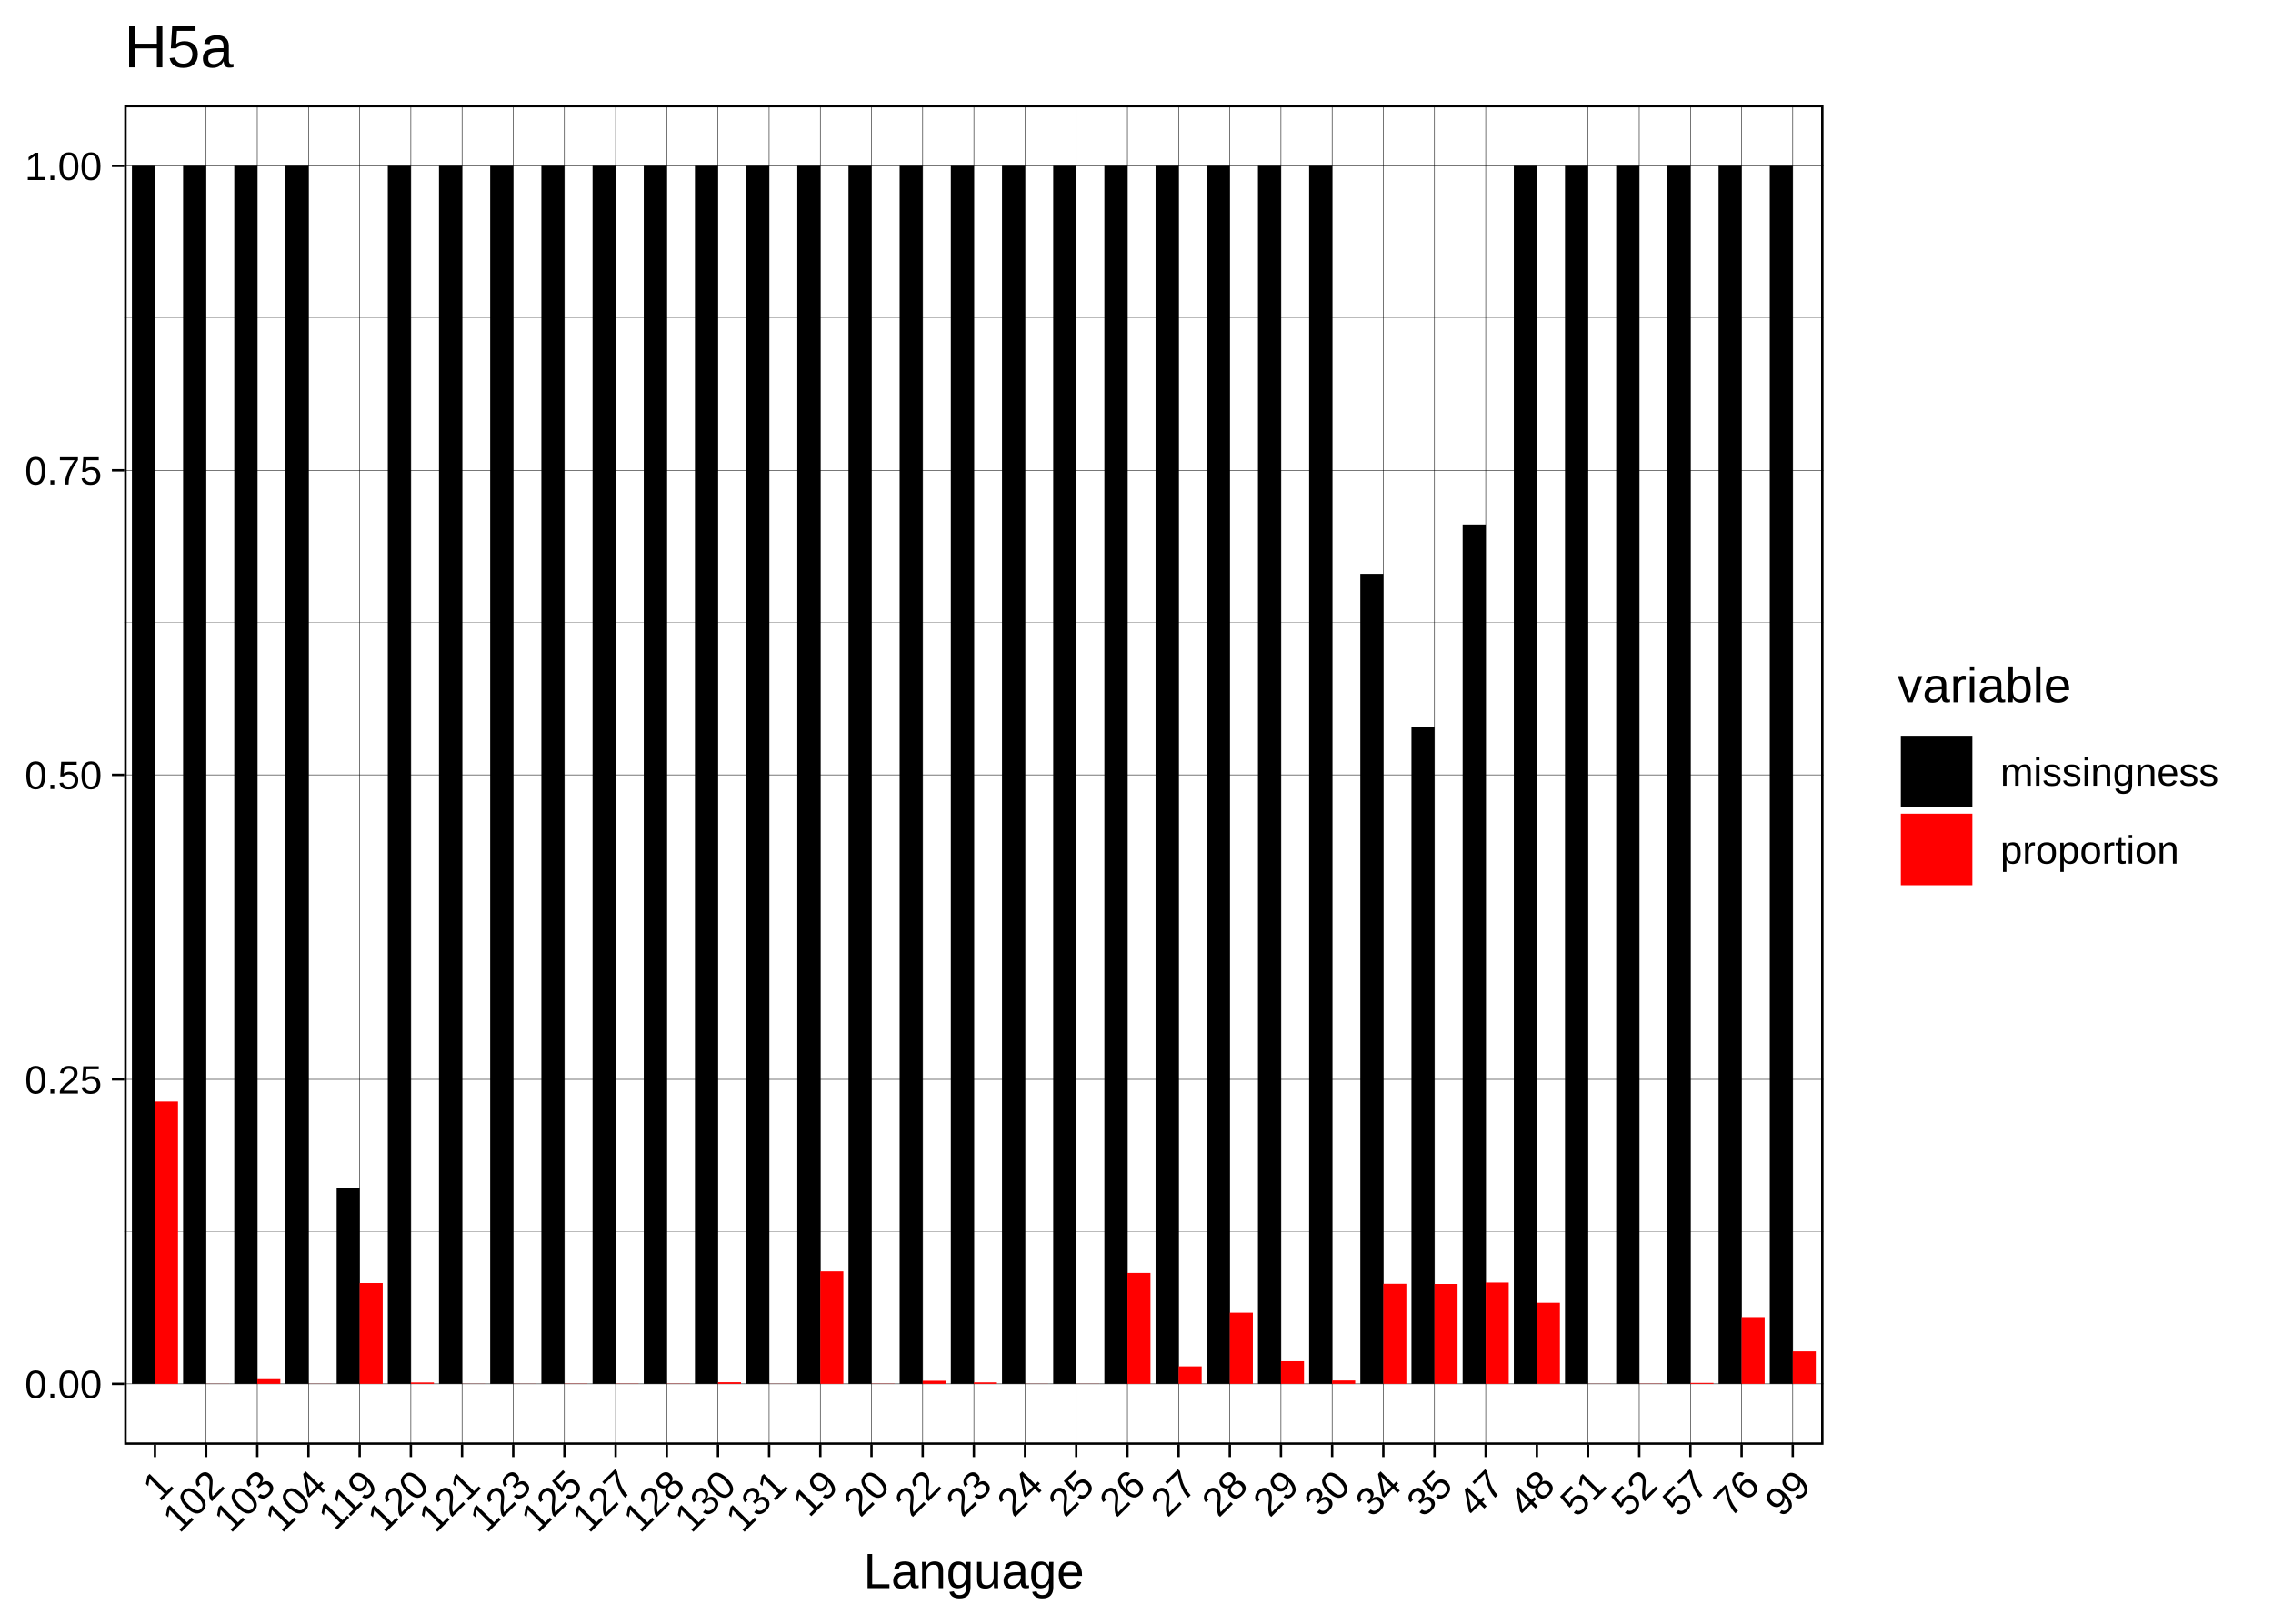
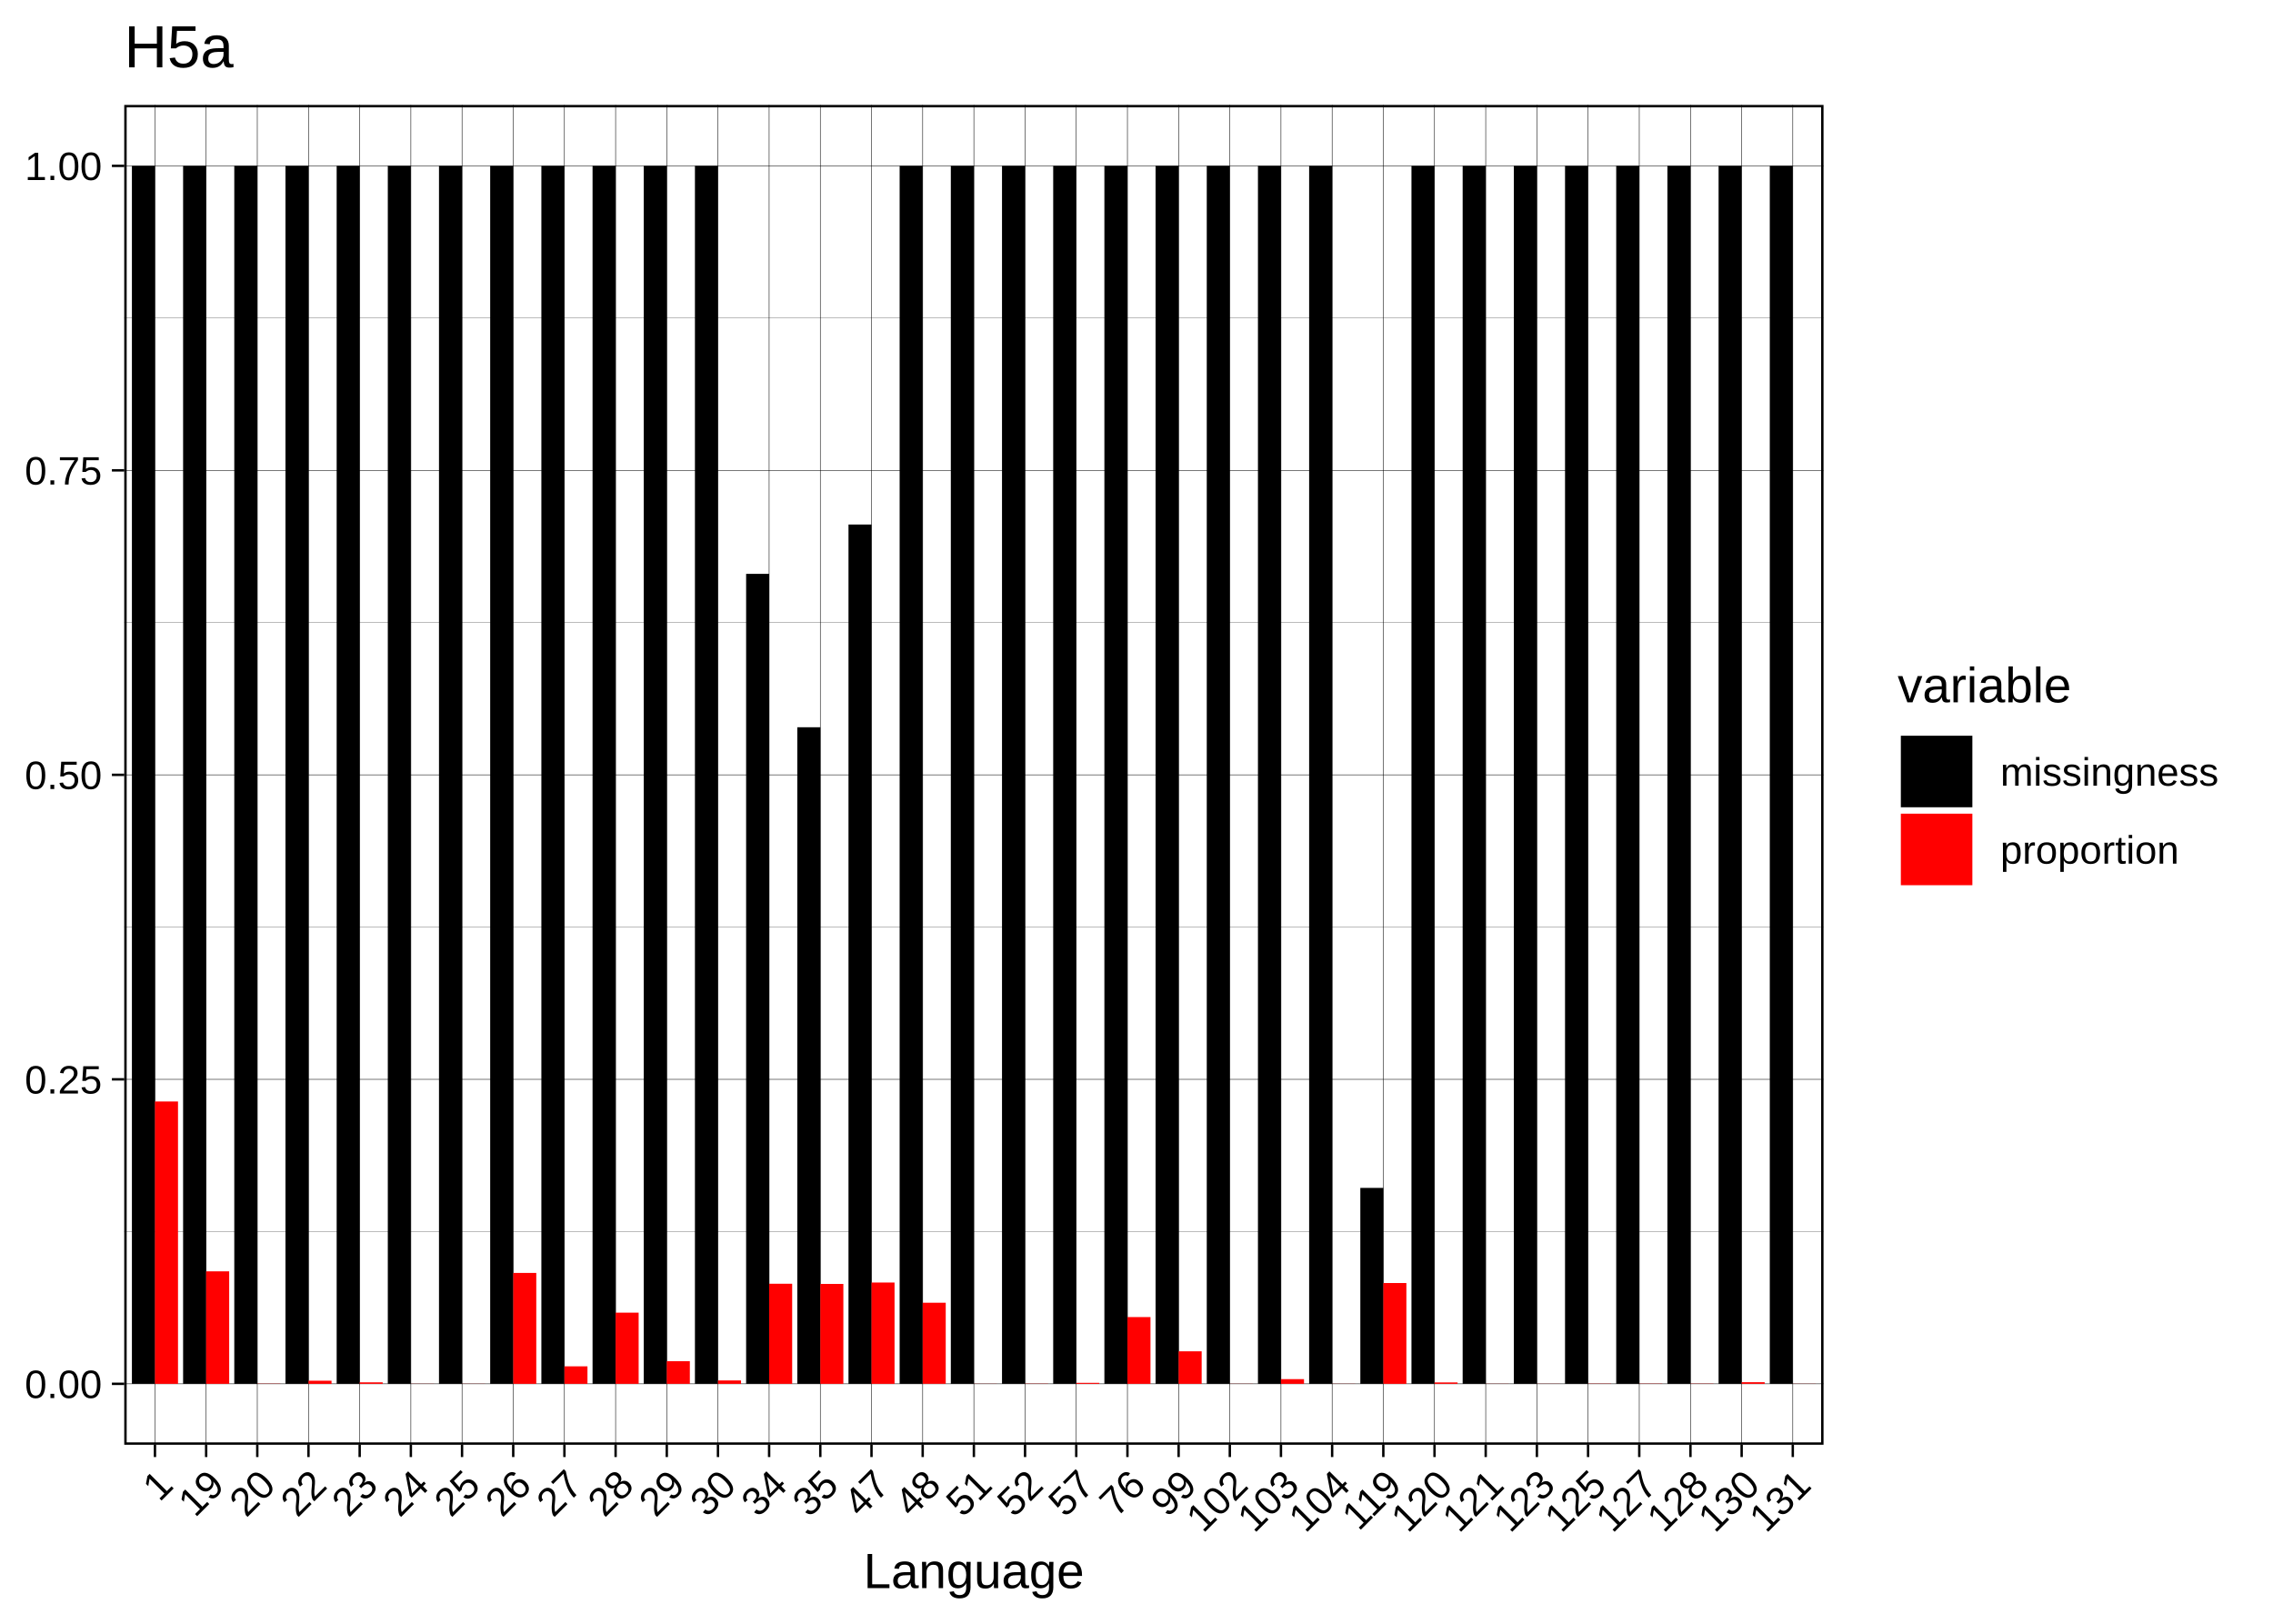
<svg xmlns="http://www.w3.org/2000/svg" class="svglite" width="504.00pt" height="360.00pt" viewBox="0 0 504.00 360.00">
  <defs>
    <style type="text/css">
    .svglite line, .svglite polyline, .svglite polygon, .svglite path, .svglite rect, .svglite circle {
      fill: none;
      stroke: #000000;
      stroke-linecap: round;
      stroke-linejoin: round;
      stroke-miterlimit: 10.00;
    }
    .svglite text {
      white-space: pre;
    }
  </style>
  </defs>
  <rect width="100%" height="100%" style="stroke: none; fill: #FFFFFF;" />
  <defs>
    <clipPath id="cpMC4wMHw1MDQuMDB8MC4wMHwzNjAuMDA=">
      <rect x="0.00" y="0.00" width="504.00" height="360.00" />
    </clipPath>
  </defs>
  <g clip-path="url(#cpMC4wMHw1MDQuMDB8MC4wMHwzNjAuMDA=)">
    <rect x="0" y="0.00" width="504.00" height="360.00" style="stroke-width: 1.07; stroke: #FFFFFF; fill: #FFFFFF;" />
  </g>
  <defs>
    <clipPath id="cpMjcuNTV8NDA0LjMzfDIzLjI3fDMyMC4zMQ==">
      <rect x="27.55" y="23.27" width="376.79" height="297.05" />
    </clipPath>
  </defs>
  <g clip-path="url(#cpMjcuNTV8NDA0LjMzfDIzLjI3fDMyMC4zMQ==)">
    <rect x="27.55" y="23.27" width="376.79" height="297.05" style="stroke-width: 1.07; stroke: none; fill: #FFFFFF;" />
    <polyline points="27.55,273.05 404.33,273.05 " style="stroke-width: 0.053; stroke-linecap: butt;" />
    <polyline points="27.55,205.54 404.33,205.54 " style="stroke-width: 0.053; stroke-linecap: butt;" />
    <polyline points="27.55,138.03 404.33,138.03 " style="stroke-width: 0.053; stroke-linecap: butt;" />
    <polyline points="27.55,70.52 404.33,70.52 " style="stroke-width: 0.053; stroke-linecap: butt;" />
    <polyline points="27.55,306.81 404.33,306.81 " style="stroke-width: 0.11; stroke-linecap: butt;" />
    <polyline points="27.55,239.30 404.33,239.30 " style="stroke-width: 0.11; stroke-linecap: butt;" />
    <polyline points="27.55,171.79 404.33,171.79 " style="stroke-width: 0.11; stroke-linecap: butt;" />
    <polyline points="27.55,104.28 404.33,104.28 " style="stroke-width: 0.11; stroke-linecap: butt;" />
    <polyline points="27.55,36.77 404.33,36.77 " style="stroke-width: 0.11; stroke-linecap: butt;" />
    <polyline points="34.36,320.31 34.36,23.27 " style="stroke-width: 0.11; stroke-linecap: butt;" />
    <polyline points="45.71,320.31 45.71,23.27 " style="stroke-width: 0.11; stroke-linecap: butt;" />
    <polyline points="57.05,320.31 57.05,23.27 " style="stroke-width: 0.11; stroke-linecap: butt;" />
    <polyline points="68.40,320.31 68.40,23.27 " style="stroke-width: 0.11; stroke-linecap: butt;" />
    <polyline points="79.75,320.31 79.75,23.27 " style="stroke-width: 0.11; stroke-linecap: butt;" />
    <polyline points="91.10,320.31 91.10,23.27 " style="stroke-width: 0.11; stroke-linecap: butt;" />
    <polyline points="102.45,320.31 102.45,23.27 " style="stroke-width: 0.11; stroke-linecap: butt;" />
    <polyline points="113.80,320.31 113.80,23.27 " style="stroke-width: 0.11; stroke-linecap: butt;" />
    <polyline points="125.15,320.31 125.15,23.27 " style="stroke-width: 0.11; stroke-linecap: butt;" />
    <polyline points="136.50,320.31 136.50,23.27 " style="stroke-width: 0.11; stroke-linecap: butt;" />
    <polyline points="147.85,320.31 147.85,23.27 " style="stroke-width: 0.11; stroke-linecap: butt;" />
    <polyline points="159.20,320.31 159.20,23.27 " style="stroke-width: 0.11; stroke-linecap: butt;" />
    <polyline points="170.54,320.31 170.54,23.27 " style="stroke-width: 0.11; stroke-linecap: butt;" />
    <polyline points="181.89,320.31 181.89,23.27 " style="stroke-width: 0.11; stroke-linecap: butt;" />
    <polyline points="193.24,320.31 193.24,23.27 " style="stroke-width: 0.11; stroke-linecap: butt;" />
    <polyline points="204.59,320.31 204.59,23.27 " style="stroke-width: 0.11; stroke-linecap: butt;" />
    <polyline points="215.94,320.31 215.94,23.27 " style="stroke-width: 0.11; stroke-linecap: butt;" />
    <polyline points="227.29,320.31 227.29,23.27 " style="stroke-width: 0.11; stroke-linecap: butt;" />
    <polyline points="238.64,320.31 238.64,23.27 " style="stroke-width: 0.11; stroke-linecap: butt;" />
    <polyline points="249.99,320.31 249.99,23.27 " style="stroke-width: 0.11; stroke-linecap: butt;" />
    <polyline points="261.34,320.31 261.34,23.27 " style="stroke-width: 0.11; stroke-linecap: butt;" />
    <polyline points="272.69,320.31 272.69,23.27 " style="stroke-width: 0.11; stroke-linecap: butt;" />
    <polyline points="284.03,320.31 284.03,23.27 " style="stroke-width: 0.11; stroke-linecap: butt;" />
    <polyline points="295.38,320.31 295.38,23.27 " style="stroke-width: 0.11; stroke-linecap: butt;" />
    <polyline points="306.73,320.31 306.73,23.27 " style="stroke-width: 0.11; stroke-linecap: butt;" />
    <polyline points="318.08,320.31 318.08,23.27 " style="stroke-width: 0.11; stroke-linecap: butt;" />
    <polyline points="329.43,320.31 329.43,23.27 " style="stroke-width: 0.11; stroke-linecap: butt;" />
    <polyline points="340.78,320.31 340.78,23.27 " style="stroke-width: 0.11; stroke-linecap: butt;" />
    <polyline points="352.13,320.31 352.13,23.27 " style="stroke-width: 0.11; stroke-linecap: butt;" />
    <polyline points="363.48,320.31 363.48,23.27 " style="stroke-width: 0.11; stroke-linecap: butt;" />
    <polyline points="374.83,320.31 374.83,23.27 " style="stroke-width: 0.11; stroke-linecap: butt;" />
    <polyline points="386.18,320.31 386.18,23.27 " style="stroke-width: 0.11; stroke-linecap: butt;" />
    <polyline points="397.52,320.31 397.52,23.27 " style="stroke-width: 0.11; stroke-linecap: butt;" />
+     <rect x="244.88" y="36.77" width="5.11" height="270.04" style="stroke-width: 1.07; stroke: none; stroke-linecap: butt; stroke-linejoin: miter; fill: #000000;" />
+     <rect x="256.23" y="36.77" width="5.11" height="270.04" style="stroke-width: 1.07; stroke: none; stroke-linecap: butt; stroke-linejoin: miter; fill: #000000;" />
+     <rect x="278.93" y="36.77" width="5.11" height="270.04" style="stroke-width: 1.07; stroke: none; stroke-linecap: butt; stroke-linejoin: miter; fill: #000000;" />
+     <rect x="29.25" y="36.77" width="5.11" height="270.04" style="stroke-width: 1.07; stroke: none; stroke-linecap: butt; stroke-linejoin: miter; fill: #000000;" />
+     <rect x="40.60" y="36.77" width="5.11" height="270.04" style="stroke-width: 1.07; stroke: none; stroke-linecap: butt; stroke-linejoin: miter; fill: #000000;" />
+     <rect x="324.32" y="36.77" width="5.11" height="270.04" style="stroke-width: 1.07; stroke: none; stroke-linecap: butt; stroke-linejoin: miter; fill: #000000;" />
+     <rect x="347.02" y="36.77" width="5.11" height="270.04" style="stroke-width: 1.07; stroke: none; stroke-linecap: butt; stroke-linejoin: miter; fill: #000000;" />
+     <rect x="74.65" y="36.77" width="5.11" height="270.04" style="stroke-width: 1.07; stroke: none; stroke-linecap: butt; stroke-linejoin: miter; fill: #000000;" />
+     <rect x="358.37" y="36.77" width="5.11" height="270.04" style="stroke-width: 1.07; stroke: none; stroke-linecap: butt; stroke-linejoin: miter; fill: #000000;" />
+     <rect x="335.67" y="36.77" width="5.11" height="270.04" style="stroke-width: 1.07; stroke: none; stroke-linecap: butt; stroke-linejoin: miter; fill: #000000;" />
+     <rect x="108.69" y="36.77" width="5.11" height="270.04" style="stroke-width: 1.07; stroke: none; stroke-linecap: butt; stroke-linejoin: miter; fill: #000000;" />
+     <rect x="222.18" y="36.77" width="5.11" height="270.04" style="stroke-width: 1.07; stroke: none; stroke-linecap: butt; stroke-linejoin: miter; fill: #000000;" />
+     <rect x="210.83" y="36.77" width="5.11" height="270.04" style="stroke-width: 1.07; stroke: none; stroke-linecap: butt; stroke-linejoin: miter; fill: #000000;" />
+     <rect x="369.72" y="36.77" width="5.11" height="270.04" style="stroke-width: 1.07; stroke: none; stroke-linecap: butt; stroke-linejoin: miter; fill: #000000;" />
+     <rect x="233.53" y="36.77" width="5.11" height="270.04" style="stroke-width: 1.07; stroke: none; stroke-linecap: butt; stroke-linejoin: miter; fill: #000000;" />
+     <rect x="290.28" y="36.77" width="5.11" height="270.04" style="stroke-width: 1.07; stroke: none; stroke-linecap: butt; stroke-linejoin: miter; fill: #000000;" />
+     <rect x="63.30" y="36.77" width="5.11" height="270.04" style="stroke-width: 1.07; stroke: none; stroke-linecap: butt; stroke-linejoin: miter; fill: #000000;" />
    <rect x="381.07" y="36.77" width="5.11" height="270.04" style="stroke-width: 1.07; stroke: none; stroke-linecap: butt; stroke-linejoin: miter; fill: #000000;" />
    <rect x="392.42" y="36.77" width="5.11" height="270.04" style="stroke-width: 1.07; stroke: none; stroke-linecap: butt; stroke-linejoin: miter; fill: #000000;" />
+     <rect x="97.34" y="36.77" width="5.11" height="270.04" style="stroke-width: 1.07; stroke: none; stroke-linecap: butt; stroke-linejoin: miter; fill: #000000;" />
+     <rect x="85.99" y="36.77" width="5.11" height="270.04" style="stroke-width: 1.07; stroke: none; stroke-linecap: butt; stroke-linejoin: miter; fill: #000000;" />
    <rect x="51.95" y="36.77" width="5.11" height="270.04" style="stroke-width: 1.07; stroke: none; stroke-linecap: butt; stroke-linejoin: miter; fill: #000000;" />
-     <rect x="29.25" y="36.77" width="5.11" height="270.04" style="stroke-width: 1.07; stroke: none; stroke-linecap: butt; stroke-linejoin: miter; fill: #000000;" />
-     <rect x="176.79" y="36.77" width="5.11" height="270.04" style="stroke-width: 1.07; stroke: none; stroke-linecap: butt; stroke-linejoin: miter; fill: #000000;" />
-     <rect x="97.34" y="36.77" width="5.11" height="270.04" style="stroke-width: 1.07; stroke: none; stroke-linecap: butt; stroke-linejoin: miter; fill: #000000;" />
+     <rect x="267.58" y="36.77" width="5.11" height="270.04" style="stroke-width: 1.07; stroke: none; stroke-linecap: butt; stroke-linejoin: miter; fill: #000000;" />
+     <rect x="312.97" y="36.77" width="5.11" height="270.04" style="stroke-width: 1.07; stroke: none; stroke-linecap: butt; stroke-linejoin: miter; fill: #000000;" />
+     <rect x="301.63" y="263.37" width="5.11" height="43.44" style="stroke-width: 1.07; stroke: none; stroke-linecap: butt; stroke-linejoin: miter; fill: #000000;" />
+     <rect x="188.14" y="116.29" width="5.11" height="190.52" style="stroke-width: 1.07; stroke: none; stroke-linecap: butt; stroke-linejoin: miter; fill: #000000;" />
    <rect x="120.04" y="36.77" width="5.11" height="270.04" style="stroke-width: 1.07; stroke: none; stroke-linecap: butt; stroke-linejoin: miter; fill: #000000;" />
-     <rect x="210.83" y="36.77" width="5.11" height="270.04" style="stroke-width: 1.07; stroke: none; stroke-linecap: butt; stroke-linejoin: miter; fill: #000000;" />
+     <rect x="199.48" y="36.77" width="5.11" height="270.04" style="stroke-width: 1.07; stroke: none; stroke-linecap: butt; stroke-linejoin: miter; fill: #000000;" />
    <rect x="131.39" y="36.77" width="5.11" height="270.04" style="stroke-width: 1.07; stroke: none; stroke-linecap: butt; stroke-linejoin: miter; fill: #000000;" />
-     <rect x="108.69" y="36.77" width="5.11" height="270.04" style="stroke-width: 1.07; stroke: none; stroke-linecap: butt; stroke-linejoin: miter; fill: #000000;" />
-     <rect x="244.88" y="36.77" width="5.11" height="270.04" style="stroke-width: 1.07; stroke: none; stroke-linecap: butt; stroke-linejoin: miter; fill: #000000;" />
-     <rect x="358.37" y="36.77" width="5.11" height="270.04" style="stroke-width: 1.07; stroke: none; stroke-linecap: butt; stroke-linejoin: miter; fill: #000000;" />
-     <rect x="347.02" y="36.77" width="5.11" height="270.04" style="stroke-width: 1.07; stroke: none; stroke-linecap: butt; stroke-linejoin: miter; fill: #000000;" />
    <rect x="142.74" y="36.77" width="5.11" height="270.04" style="stroke-width: 1.07; stroke: none; stroke-linecap: butt; stroke-linejoin: miter; fill: #000000;" />
-     <rect x="369.72" y="36.77" width="5.11" height="270.04" style="stroke-width: 1.07; stroke: none; stroke-linecap: butt; stroke-linejoin: miter; fill: #000000;" />
-     <rect x="63.30" y="36.77" width="5.11" height="270.04" style="stroke-width: 1.07; stroke: none; stroke-linecap: butt; stroke-linejoin: miter; fill: #000000;" />
-     <rect x="199.48" y="36.77" width="5.11" height="270.04" style="stroke-width: 1.07; stroke: none; stroke-linecap: butt; stroke-linejoin: miter; fill: #000000;" />
    <rect x="154.09" y="36.77" width="5.11" height="270.04" style="stroke-width: 1.07; stroke: none; stroke-linecap: butt; stroke-linejoin: miter; fill: #000000;" />
-     <rect x="165.44" y="36.77" width="5.11" height="270.04" style="stroke-width: 1.07; stroke: none; stroke-linecap: butt; stroke-linejoin: miter; fill: #000000;" />
-     <rect x="233.53" y="36.77" width="5.11" height="270.04" style="stroke-width: 1.07; stroke: none; stroke-linecap: butt; stroke-linejoin: miter; fill: #000000;" />
-     <rect x="222.18" y="36.77" width="5.11" height="270.04" style="stroke-width: 1.07; stroke: none; stroke-linecap: butt; stroke-linejoin: miter; fill: #000000;" />
-     <rect x="188.14" y="36.77" width="5.11" height="270.04" style="stroke-width: 1.07; stroke: none; stroke-linecap: butt; stroke-linejoin: miter; fill: #000000;" />
-     <rect x="40.60" y="36.77" width="5.11" height="270.04" style="stroke-width: 1.07; stroke: none; stroke-linecap: butt; stroke-linejoin: miter; fill: #000000;" />
-     <rect x="85.99" y="36.77" width="5.11" height="270.04" style="stroke-width: 1.07; stroke: none; stroke-linecap: butt; stroke-linejoin: miter; fill: #000000;" />
-     <rect x="74.65" y="263.37" width="5.11" height="43.44" style="stroke-width: 1.07; stroke: none; stroke-linecap: butt; stroke-linejoin: miter; fill: #000000;" />
-     <rect x="324.32" y="116.29" width="5.11" height="190.52" style="stroke-width: 1.07; stroke: none; stroke-linecap: butt; stroke-linejoin: miter; fill: #000000;" />
-     <rect x="256.23" y="36.77" width="5.11" height="270.04" style="stroke-width: 1.07; stroke: none; stroke-linecap: butt; stroke-linejoin: miter; fill: #000000;" />
-     <rect x="335.67" y="36.77" width="5.11" height="270.04" style="stroke-width: 1.07; stroke: none; stroke-linecap: butt; stroke-linejoin: miter; fill: #000000;" />
-     <rect x="267.58" y="36.77" width="5.11" height="270.04" style="stroke-width: 1.07; stroke: none; stroke-linecap: butt; stroke-linejoin: miter; fill: #000000;" />
-     <rect x="278.93" y="36.77" width="5.11" height="270.04" style="stroke-width: 1.07; stroke: none; stroke-linecap: butt; stroke-linejoin: miter; fill: #000000;" />
-     <rect x="290.28" y="36.77" width="5.11" height="270.04" style="stroke-width: 1.07; stroke: none; stroke-linecap: butt; stroke-linejoin: miter; fill: #000000;" />
-     <rect x="301.63" y="127.23" width="5.11" height="179.58" style="stroke-width: 1.07; stroke: none; stroke-linecap: butt; stroke-linejoin: miter; fill: #000000;" />
-     <rect x="312.97" y="161.24" width="5.11" height="145.57" style="stroke-width: 1.07; stroke: none; stroke-linecap: butt; stroke-linejoin: miter; fill: #000000;" />
-     <rect x="386.18" y="292.01" width="5.11" height="14.80" style="stroke-width: 1.07; stroke: none; stroke-linecap: butt; stroke-linejoin: miter; fill: #FF0000;" />
-     <rect x="397.52" y="299.60" width="5.11" height="7.21" style="stroke-width: 1.07; stroke: none; stroke-linecap: butt; stroke-linejoin: miter; fill: #FF0000;" />
-     <rect x="57.05" y="305.77" width="5.11" height="1.04" style="stroke-width: 1.07; stroke: none; stroke-linecap: butt; stroke-linejoin: miter; fill: #FF0000;" />
+     <rect x="165.44" y="127.23" width="5.11" height="179.58" style="stroke-width: 1.07; stroke: none; stroke-linecap: butt; stroke-linejoin: miter; fill: #000000;" />
+     <rect x="176.79" y="161.24" width="5.11" height="145.57" style="stroke-width: 1.07; stroke: none; stroke-linecap: butt; stroke-linejoin: miter; fill: #000000;" />
+     <rect x="249.99" y="292.01" width="5.11" height="14.80" style="stroke-width: 1.07; stroke: none; stroke-linecap: butt; stroke-linejoin: miter; fill: #FF0000;" />
+     <rect x="261.34" y="299.60" width="5.11" height="7.21" style="stroke-width: 1.07; stroke: none; stroke-linecap: butt; stroke-linejoin: miter; fill: #FF0000;" />
+     <rect x="284.03" y="305.77" width="5.11" height="1.04" style="stroke-width: 1.07; stroke: none; stroke-linecap: butt; stroke-linejoin: miter; fill: #FF0000;" />
    <rect x="34.36" y="244.21" width="5.11" height="62.60" style="stroke-width: 1.07; stroke: none; stroke-linecap: butt; stroke-linejoin: miter; fill: #FF0000;" />
-     <rect x="181.89" y="281.87" width="5.11" height="24.94" style="stroke-width: 1.07; stroke: none; stroke-linecap: butt; stroke-linejoin: miter; fill: #FF0000;" />
+     <rect x="45.71" y="281.87" width="5.11" height="24.94" style="stroke-width: 1.07; stroke: none; stroke-linecap: butt; stroke-linejoin: miter; fill: #FF0000;" />
+     <rect x="329.43" y="306.79" width="5.11" height="0.022" style="stroke-width: 1.07; stroke: none; stroke-linecap: butt; stroke-linejoin: miter; fill: #FF0000;" />
+     <rect x="352.13" y="306.77" width="5.11" height="0.044" style="stroke-width: 1.07; stroke: none; stroke-linecap: butt; stroke-linejoin: miter; fill: #FF0000;" />
+     <rect x="79.75" y="306.48" width="5.11" height="0.33" style="stroke-width: 1.07; stroke: none; stroke-linecap: butt; stroke-linejoin: miter; fill: #FF0000;" />
+     <rect x="363.48" y="306.77" width="5.11" height="0.044" style="stroke-width: 1.07; stroke: none; stroke-linecap: butt; stroke-linejoin: miter; fill: #FF0000;" />
+     <rect x="340.78" y="306.79" width="5.11" height="0.022" style="stroke-width: 1.07; stroke: none; stroke-linecap: butt; stroke-linejoin: miter; fill: #FF0000;" />
+     <rect x="113.80" y="282.22" width="5.11" height="24.59" style="stroke-width: 1.07; stroke: none; stroke-linecap: butt; stroke-linejoin: miter; fill: #FF0000;" />
+     <rect x="227.29" y="306.77" width="5.11" height="0.044" style="stroke-width: 1.07; stroke: none; stroke-linecap: butt; stroke-linejoin: miter; fill: #FF0000;" />
+     <rect x="215.94" y="306.79" width="5.11" height="0.022" style="stroke-width: 1.07; stroke: none; stroke-linecap: butt; stroke-linejoin: miter; fill: #FF0000;" />
+     <rect x="374.83" y="306.77" width="5.11" height="0.044" style="stroke-width: 1.07; stroke: none; stroke-linecap: butt; stroke-linejoin: miter; fill: #FF0000;" />
+     <rect x="238.64" y="306.59" width="5.11" height="0.22" style="stroke-width: 1.07; stroke: none; stroke-linecap: butt; stroke-linejoin: miter; fill: #FF0000;" />
+     <rect x="295.38" y="306.79" width="5.11" height="0.022" style="stroke-width: 1.07; stroke: none; stroke-linecap: butt; stroke-linejoin: miter; fill: #FF0000;" />
+     <rect x="68.40" y="306.12" width="5.11" height="0.69" style="stroke-width: 1.07; stroke: none; stroke-linecap: butt; stroke-linejoin: miter; fill: #FF0000;" />
+     <rect x="386.18" y="306.45" width="5.11" height="0.36" style="stroke-width: 1.07; stroke: none; stroke-linecap: butt; stroke-linejoin: miter; fill: #FF0000;" />
+     <rect x="397.52" y="306.79" width="5.11" height="0.022" style="stroke-width: 1.07; stroke: none; stroke-linecap: butt; stroke-linejoin: miter; fill: #FF0000;" />
    <rect x="102.45" y="306.79" width="5.11" height="0.022" style="stroke-width: 1.07; stroke: none; stroke-linecap: butt; stroke-linejoin: miter; fill: #FF0000;" />
-     <rect x="125.15" y="306.77" width="5.11" height="0.044" style="stroke-width: 1.07; stroke: none; stroke-linecap: butt; stroke-linejoin: miter; fill: #FF0000;" />
-     <rect x="215.94" y="306.48" width="5.11" height="0.33" style="stroke-width: 1.07; stroke: none; stroke-linecap: butt; stroke-linejoin: miter; fill: #FF0000;" />
-     <rect x="136.50" y="306.77" width="5.11" height="0.044" style="stroke-width: 1.07; stroke: none; stroke-linecap: butt; stroke-linejoin: miter; fill: #FF0000;" />
-     <rect x="113.80" y="306.79" width="5.11" height="0.022" style="stroke-width: 1.07; stroke: none; stroke-linecap: butt; stroke-linejoin: miter; fill: #FF0000;" />
-     <rect x="249.99" y="282.22" width="5.11" height="24.59" style="stroke-width: 1.07; stroke: none; stroke-linecap: butt; stroke-linejoin: miter; fill: #FF0000;" />
-     <rect x="363.48" y="306.77" width="5.11" height="0.044" style="stroke-width: 1.07; stroke: none; stroke-linecap: butt; stroke-linejoin: miter; fill: #FF0000;" />
-     <rect x="352.13" y="306.79" width="5.11" height="0.022" style="stroke-width: 1.07; stroke: none; stroke-linecap: butt; stroke-linejoin: miter; fill: #FF0000;" />
-     <rect x="147.85" y="306.77" width="5.11" height="0.044" style="stroke-width: 1.07; stroke: none; stroke-linecap: butt; stroke-linejoin: miter; fill: #FF0000;" />
-     <rect x="374.83" y="306.59" width="5.11" height="0.22" style="stroke-width: 1.07; stroke: none; stroke-linecap: butt; stroke-linejoin: miter; fill: #FF0000;" />
-     <rect x="68.40" y="306.79" width="5.11" height="0.022" style="stroke-width: 1.07; stroke: none; stroke-linecap: butt; stroke-linejoin: miter; fill: #FF0000;" />
-     <rect x="204.59" y="306.12" width="5.11" height="0.69" style="stroke-width: 1.07; stroke: none; stroke-linecap: butt; stroke-linejoin: miter; fill: #FF0000;" />
-     <rect x="159.20" y="306.45" width="5.11" height="0.36" style="stroke-width: 1.07; stroke: none; stroke-linecap: butt; stroke-linejoin: miter; fill: #FF0000;" />
-     <rect x="170.54" y="306.79" width="5.11" height="0.022" style="stroke-width: 1.07; stroke: none; stroke-linecap: butt; stroke-linejoin: miter; fill: #FF0000;" />
-     <rect x="238.64" y="306.79" width="5.11" height="0.022" style="stroke-width: 1.07; stroke: none; stroke-linecap: butt; stroke-linejoin: miter; fill: #FF0000;" />
-     <rect x="227.29" y="306.79" width="5.11" height="0.022" style="stroke-width: 1.07; stroke: none; stroke-linecap: butt; stroke-linejoin: miter; fill: #FF0000;" />
-     <rect x="193.24" y="306.77" width="5.11" height="0.044" style="stroke-width: 1.07; stroke: none; stroke-linecap: butt; stroke-linejoin: miter; fill: #FF0000;" />
-     <rect x="45.71" y="306.79" width="5.11" height="0.022" style="stroke-width: 1.07; stroke: none; stroke-linecap: butt; stroke-linejoin: miter; fill: #FF0000;" />
-     <rect x="91.10" y="306.50" width="5.11" height="0.31" style="stroke-width: 1.07; stroke: none; stroke-linecap: butt; stroke-linejoin: miter; fill: #FF0000;" />
-     <rect x="79.75" y="284.46" width="5.11" height="22.35" style="stroke-width: 1.07; stroke: none; stroke-linecap: butt; stroke-linejoin: miter; fill: #FF0000;" />
-     <rect x="329.43" y="284.35" width="5.11" height="22.46" style="stroke-width: 1.07; stroke: none; stroke-linecap: butt; stroke-linejoin: miter; fill: #FF0000;" />
-     <rect x="261.34" y="302.93" width="5.11" height="3.88" style="stroke-width: 1.07; stroke: none; stroke-linecap: butt; stroke-linejoin: miter; fill: #FF0000;" />
-     <rect x="340.78" y="288.83" width="5.11" height="17.97" style="stroke-width: 1.07; stroke: none; stroke-linecap: butt; stroke-linejoin: miter; fill: #FF0000;" />
-     <rect x="272.69" y="291.03" width="5.11" height="15.78" style="stroke-width: 1.07; stroke: none; stroke-linecap: butt; stroke-linejoin: miter; fill: #FF0000;" />
-     <rect x="284.03" y="301.79" width="5.11" height="5.02" style="stroke-width: 1.07; stroke: none; stroke-linecap: butt; stroke-linejoin: miter; fill: #FF0000;" />
-     <rect x="295.38" y="306.06" width="5.11" height="0.75" style="stroke-width: 1.07; stroke: none; stroke-linecap: butt; stroke-linejoin: miter; fill: #FF0000;" />
-     <rect x="306.73" y="284.62" width="5.11" height="22.19" style="stroke-width: 1.07; stroke: none; stroke-linecap: butt; stroke-linejoin: miter; fill: #FF0000;" />
-     <rect x="318.08" y="284.66" width="5.11" height="22.15" style="stroke-width: 1.07; stroke: none; stroke-linecap: butt; stroke-linejoin: miter; fill: #FF0000;" />
+     <rect x="91.10" y="306.79" width="5.11" height="0.022" style="stroke-width: 1.07; stroke: none; stroke-linecap: butt; stroke-linejoin: miter; fill: #FF0000;" />
+     <rect x="57.05" y="306.77" width="5.11" height="0.044" style="stroke-width: 1.07; stroke: none; stroke-linecap: butt; stroke-linejoin: miter; fill: #FF0000;" />
+     <rect x="272.69" y="306.79" width="5.11" height="0.022" style="stroke-width: 1.07; stroke: none; stroke-linecap: butt; stroke-linejoin: miter; fill: #FF0000;" />
+     <rect x="318.08" y="306.50" width="5.11" height="0.31" style="stroke-width: 1.07; stroke: none; stroke-linecap: butt; stroke-linejoin: miter; fill: #FF0000;" />
+     <rect x="306.73" y="284.46" width="5.11" height="22.35" style="stroke-width: 1.07; stroke: none; stroke-linecap: butt; stroke-linejoin: miter; fill: #FF0000;" />
+     <rect x="193.24" y="284.35" width="5.11" height="22.46" style="stroke-width: 1.07; stroke: none; stroke-linecap: butt; stroke-linejoin: miter; fill: #FF0000;" />
+     <rect x="125.15" y="302.93" width="5.11" height="3.88" style="stroke-width: 1.07; stroke: none; stroke-linecap: butt; stroke-linejoin: miter; fill: #FF0000;" />
+     <rect x="204.59" y="288.83" width="5.11" height="17.97" style="stroke-width: 1.07; stroke: none; stroke-linecap: butt; stroke-linejoin: miter; fill: #FF0000;" />
+     <rect x="136.50" y="291.03" width="5.11" height="15.78" style="stroke-width: 1.07; stroke: none; stroke-linecap: butt; stroke-linejoin: miter; fill: #FF0000;" />
+     <rect x="147.85" y="301.79" width="5.11" height="5.02" style="stroke-width: 1.07; stroke: none; stroke-linecap: butt; stroke-linejoin: miter; fill: #FF0000;" />
+     <rect x="159.20" y="306.06" width="5.11" height="0.75" style="stroke-width: 1.07; stroke: none; stroke-linecap: butt; stroke-linejoin: miter; fill: #FF0000;" />
+     <rect x="170.54" y="284.62" width="5.11" height="22.19" style="stroke-width: 1.07; stroke: none; stroke-linecap: butt; stroke-linejoin: miter; fill: #FF0000;" />
+     <rect x="181.89" y="284.66" width="5.11" height="22.15" style="stroke-width: 1.07; stroke: none; stroke-linecap: butt; stroke-linejoin: miter; fill: #FF0000;" />
    <rect x="27.55" y="23.27" width="376.79" height="297.05" style="stroke-width: 1.07;" />
  </g>
  <g clip-path="url(#cpMC4wMHw1MDQuMDB8MC4wMHwzNjAuMDA=)">
    <text x="22.62" y="309.96" text-anchor="end" style="font-size: 8.80px; font-family: &quot;Arial&quot;;" textLength="17.14px" lengthAdjust="spacingAndGlyphs">0.00</text>
    <text x="22.62" y="242.45" text-anchor="end" style="font-size: 8.80px; font-family: &quot;Arial&quot;;" textLength="17.14px" lengthAdjust="spacingAndGlyphs">0.25</text>
    <text x="22.62" y="174.94" text-anchor="end" style="font-size: 8.80px; font-family: &quot;Arial&quot;;" textLength="17.14px" lengthAdjust="spacingAndGlyphs">0.50</text>
    <text x="22.62" y="107.43" text-anchor="end" style="font-size: 8.80px; font-family: &quot;Arial&quot;;" textLength="17.14px" lengthAdjust="spacingAndGlyphs">0.75</text>
    <text x="22.62" y="39.92" text-anchor="end" style="font-size: 8.80px; font-family: &quot;Arial&quot;;" textLength="17.14px" lengthAdjust="spacingAndGlyphs">1.00</text>
    <polyline points="24.81,306.81 27.55,306.81 " style="stroke-width: 0.53; stroke-linecap: butt;" />
    <polyline points="24.81,239.30 27.55,239.30 " style="stroke-width: 0.53; stroke-linecap: butt;" />
    <polyline points="24.81,171.79 27.55,171.79 " style="stroke-width: 0.53; stroke-linecap: butt;" />
    <polyline points="24.81,104.28 27.55,104.28 " style="stroke-width: 0.53; stroke-linecap: butt;" />
    <polyline points="24.81,36.77 27.55,36.77 " style="stroke-width: 0.53; stroke-linecap: butt;" />
    <polyline points="34.36,323.05 34.36,320.31 " style="stroke-width: 0.53; stroke-linecap: butt;" />
    <polyline points="45.71,323.05 45.71,320.31 " style="stroke-width: 0.53; stroke-linecap: butt;" />
    <polyline points="57.05,323.05 57.05,320.31 " style="stroke-width: 0.53; stroke-linecap: butt;" />
    <polyline points="68.40,323.05 68.40,320.31 " style="stroke-width: 0.53; stroke-linecap: butt;" />
    <polyline points="79.75,323.05 79.75,320.31 " style="stroke-width: 0.53; stroke-linecap: butt;" />
    <polyline points="91.10,323.05 91.10,320.31 " style="stroke-width: 0.53; stroke-linecap: butt;" />
    <polyline points="102.45,323.05 102.45,320.31 " style="stroke-width: 0.53; stroke-linecap: butt;" />
    <polyline points="113.80,323.05 113.80,320.31 " style="stroke-width: 0.53; stroke-linecap: butt;" />
    <polyline points="125.15,323.05 125.15,320.31 " style="stroke-width: 0.53; stroke-linecap: butt;" />
    <polyline points="136.50,323.05 136.50,320.31 " style="stroke-width: 0.53; stroke-linecap: butt;" />
    <polyline points="147.85,323.05 147.85,320.31 " style="stroke-width: 0.53; stroke-linecap: butt;" />
    <polyline points="159.20,323.05 159.20,320.31 " style="stroke-width: 0.53; stroke-linecap: butt;" />
    <polyline points="170.54,323.05 170.54,320.31 " style="stroke-width: 0.53; stroke-linecap: butt;" />
    <polyline points="181.89,323.05 181.89,320.31 " style="stroke-width: 0.53; stroke-linecap: butt;" />
    <polyline points="193.24,323.05 193.24,320.31 " style="stroke-width: 0.53; stroke-linecap: butt;" />
    <polyline points="204.59,323.05 204.59,320.31 " style="stroke-width: 0.53; stroke-linecap: butt;" />
    <polyline points="215.94,323.05 215.94,320.31 " style="stroke-width: 0.53; stroke-linecap: butt;" />
    <polyline points="227.29,323.05 227.29,320.31 " style="stroke-width: 0.53; stroke-linecap: butt;" />
    <polyline points="238.64,323.05 238.64,320.31 " style="stroke-width: 0.53; stroke-linecap: butt;" />
    <polyline points="249.99,323.05 249.99,320.31 " style="stroke-width: 0.53; stroke-linecap: butt;" />
    <polyline points="261.34,323.05 261.34,320.31 " style="stroke-width: 0.53; stroke-linecap: butt;" />
    <polyline points="272.69,323.05 272.69,320.31 " style="stroke-width: 0.53; stroke-linecap: butt;" />
    <polyline points="284.03,323.05 284.03,320.31 " style="stroke-width: 0.53; stroke-linecap: butt;" />
    <polyline points="295.38,323.05 295.38,320.31 " style="stroke-width: 0.53; stroke-linecap: butt;" />
    <polyline points="306.73,323.05 306.73,320.31 " style="stroke-width: 0.53; stroke-linecap: butt;" />
    <polyline points="318.08,323.05 318.08,320.31 " style="stroke-width: 0.53; stroke-linecap: butt;" />
    <polyline points="329.43,323.05 329.43,320.31 " style="stroke-width: 0.53; stroke-linecap: butt;" />
    <polyline points="340.78,323.05 340.78,320.31 " style="stroke-width: 0.53; stroke-linecap: butt;" />
    <polyline points="352.13,323.05 352.13,320.31 " style="stroke-width: 0.53; stroke-linecap: butt;" />
    <polyline points="363.48,323.05 363.48,320.31 " style="stroke-width: 0.53; stroke-linecap: butt;" />
    <polyline points="374.83,323.05 374.83,320.31 " style="stroke-width: 0.53; stroke-linecap: butt;" />
    <polyline points="386.18,323.05 386.18,320.31 " style="stroke-width: 0.53; stroke-linecap: butt;" />
    <polyline points="397.52,323.05 397.52,320.31 " style="stroke-width: 0.53; stroke-linecap: butt;" />
    <text transform="translate(38.81,329.70) rotate(-45)" text-anchor="end" style="font-size: 8.80px; font-family: &quot;Arial&quot;;" textLength="4.90px" lengthAdjust="spacingAndGlyphs">1</text>
-     <text transform="translate(50.16,329.70) rotate(-45)" text-anchor="end" style="font-size: 8.80px; font-family: &quot;Arial&quot;;" textLength="14.69px" lengthAdjust="spacingAndGlyphs">102</text>
-     <text transform="translate(61.51,329.70) rotate(-45)" text-anchor="end" style="font-size: 8.80px; font-family: &quot;Arial&quot;;" textLength="14.69px" lengthAdjust="spacingAndGlyphs">103</text>
-     <text transform="translate(72.86,329.70) rotate(-45)" text-anchor="end" style="font-size: 8.80px; font-family: &quot;Arial&quot;;" textLength="14.69px" lengthAdjust="spacingAndGlyphs">104</text>
-     <text transform="translate(84.21,329.70) rotate(-45)" text-anchor="end" style="font-size: 8.80px; font-family: &quot;Arial&quot;;" textLength="14.03px" lengthAdjust="spacingAndGlyphs">119</text>
-     <text transform="translate(95.56,329.70) rotate(-45)" text-anchor="end" style="font-size: 8.80px; font-family: &quot;Arial&quot;;" textLength="14.69px" lengthAdjust="spacingAndGlyphs">120</text>
-     <text transform="translate(106.91,329.70) rotate(-45)" text-anchor="end" style="font-size: 8.80px; font-family: &quot;Arial&quot;;" textLength="14.69px" lengthAdjust="spacingAndGlyphs">121</text>
-     <text transform="translate(118.25,329.70) rotate(-45)" text-anchor="end" style="font-size: 8.80px; font-family: &quot;Arial&quot;;" textLength="14.69px" lengthAdjust="spacingAndGlyphs">123</text>
-     <text transform="translate(129.60,329.70) rotate(-45)" text-anchor="end" style="font-size: 8.80px; font-family: &quot;Arial&quot;;" textLength="14.69px" lengthAdjust="spacingAndGlyphs">125</text>
-     <text transform="translate(140.95,329.70) rotate(-45)" text-anchor="end" style="font-size: 8.80px; font-family: &quot;Arial&quot;;" textLength="14.69px" lengthAdjust="spacingAndGlyphs">127</text>
-     <text transform="translate(152.30,329.70) rotate(-45)" text-anchor="end" style="font-size: 8.80px; font-family: &quot;Arial&quot;;" textLength="14.69px" lengthAdjust="spacingAndGlyphs">128</text>
-     <text transform="translate(163.65,329.70) rotate(-45)" text-anchor="end" style="font-size: 8.80px; font-family: &quot;Arial&quot;;" textLength="14.69px" lengthAdjust="spacingAndGlyphs">130</text>
-     <text transform="translate(175.00,329.70) rotate(-45)" text-anchor="end" style="font-size: 8.80px; font-family: &quot;Arial&quot;;" textLength="14.69px" lengthAdjust="spacingAndGlyphs">131</text>
-     <text transform="translate(186.35,329.70) rotate(-45)" text-anchor="end" style="font-size: 8.80px; font-family: &quot;Arial&quot;;" textLength="9.79px" lengthAdjust="spacingAndGlyphs">19</text>
-     <text transform="translate(197.70,329.70) rotate(-45)" text-anchor="end" style="font-size: 8.80px; font-family: &quot;Arial&quot;;" textLength="9.79px" lengthAdjust="spacingAndGlyphs">20</text>
-     <text transform="translate(209.05,329.70) rotate(-45)" text-anchor="end" style="font-size: 8.80px; font-family: &quot;Arial&quot;;" textLength="9.79px" lengthAdjust="spacingAndGlyphs">22</text>
-     <text transform="translate(220.40,329.70) rotate(-45)" text-anchor="end" style="font-size: 8.80px; font-family: &quot;Arial&quot;;" textLength="9.79px" lengthAdjust="spacingAndGlyphs">23</text>
-     <text transform="translate(231.74,329.70) rotate(-45)" text-anchor="end" style="font-size: 8.80px; font-family: &quot;Arial&quot;;" textLength="9.79px" lengthAdjust="spacingAndGlyphs">24</text>
-     <text transform="translate(243.09,329.70) rotate(-45)" text-anchor="end" style="font-size: 8.80px; font-family: &quot;Arial&quot;;" textLength="9.79px" lengthAdjust="spacingAndGlyphs">25</text>
-     <text transform="translate(254.44,329.70) rotate(-45)" text-anchor="end" style="font-size: 8.80px; font-family: &quot;Arial&quot;;" textLength="9.79px" lengthAdjust="spacingAndGlyphs">26</text>
-     <text transform="translate(265.79,329.70) rotate(-45)" text-anchor="end" style="font-size: 8.80px; font-family: &quot;Arial&quot;;" textLength="9.79px" lengthAdjust="spacingAndGlyphs">27</text>
-     <text transform="translate(277.14,329.70) rotate(-45)" text-anchor="end" style="font-size: 8.80px; font-family: &quot;Arial&quot;;" textLength="9.79px" lengthAdjust="spacingAndGlyphs">28</text>
-     <text transform="translate(288.49,329.70) rotate(-45)" text-anchor="end" style="font-size: 8.80px; font-family: &quot;Arial&quot;;" textLength="9.79px" lengthAdjust="spacingAndGlyphs">29</text>
-     <text transform="translate(299.84,329.70) rotate(-45)" text-anchor="end" style="font-size: 8.80px; font-family: &quot;Arial&quot;;" textLength="9.79px" lengthAdjust="spacingAndGlyphs">30</text>
-     <text transform="translate(311.19,329.70) rotate(-45)" text-anchor="end" style="font-size: 8.80px; font-family: &quot;Arial&quot;;" textLength="9.79px" lengthAdjust="spacingAndGlyphs">34</text>
-     <text transform="translate(322.54,329.70) rotate(-45)" text-anchor="end" style="font-size: 8.80px; font-family: &quot;Arial&quot;;" textLength="9.79px" lengthAdjust="spacingAndGlyphs">35</text>
-     <text transform="translate(333.89,329.70) rotate(-45)" text-anchor="end" style="font-size: 8.80px; font-family: &quot;Arial&quot;;" textLength="9.79px" lengthAdjust="spacingAndGlyphs">47</text>
-     <text transform="translate(345.23,329.70) rotate(-45)" text-anchor="end" style="font-size: 8.80px; font-family: &quot;Arial&quot;;" textLength="9.79px" lengthAdjust="spacingAndGlyphs">48</text>
-     <text transform="translate(356.58,329.70) rotate(-45)" text-anchor="end" style="font-size: 8.80px; font-family: &quot;Arial&quot;;" textLength="9.79px" lengthAdjust="spacingAndGlyphs">51</text>
-     <text transform="translate(367.93,329.70) rotate(-45)" text-anchor="end" style="font-size: 8.80px; font-family: &quot;Arial&quot;;" textLength="9.79px" lengthAdjust="spacingAndGlyphs">52</text>
-     <text transform="translate(379.28,329.70) rotate(-45)" text-anchor="end" style="font-size: 8.80px; font-family: &quot;Arial&quot;;" textLength="9.79px" lengthAdjust="spacingAndGlyphs">57</text>
-     <text transform="translate(390.63,329.70) rotate(-45)" text-anchor="end" style="font-size: 8.80px; font-family: &quot;Arial&quot;;" textLength="9.79px" lengthAdjust="spacingAndGlyphs">76</text>
-     <text transform="translate(401.98,329.70) rotate(-45)" text-anchor="end" style="font-size: 8.80px; font-family: &quot;Arial&quot;;" textLength="9.79px" lengthAdjust="spacingAndGlyphs">99</text>
+     <text transform="translate(50.16,329.70) rotate(-45)" text-anchor="end" style="font-size: 8.80px; font-family: &quot;Arial&quot;;" textLength="9.79px" lengthAdjust="spacingAndGlyphs">19</text>
+     <text transform="translate(61.51,329.70) rotate(-45)" text-anchor="end" style="font-size: 8.80px; font-family: &quot;Arial&quot;;" textLength="9.79px" lengthAdjust="spacingAndGlyphs">20</text>
+     <text transform="translate(72.86,329.70) rotate(-45)" text-anchor="end" style="font-size: 8.80px; font-family: &quot;Arial&quot;;" textLength="9.79px" lengthAdjust="spacingAndGlyphs">22</text>
+     <text transform="translate(84.21,329.70) rotate(-45)" text-anchor="end" style="font-size: 8.80px; font-family: &quot;Arial&quot;;" textLength="9.79px" lengthAdjust="spacingAndGlyphs">23</text>
+     <text transform="translate(95.56,329.70) rotate(-45)" text-anchor="end" style="font-size: 8.80px; font-family: &quot;Arial&quot;;" textLength="9.79px" lengthAdjust="spacingAndGlyphs">24</text>
+     <text transform="translate(106.91,329.70) rotate(-45)" text-anchor="end" style="font-size: 8.80px; font-family: &quot;Arial&quot;;" textLength="9.79px" lengthAdjust="spacingAndGlyphs">25</text>
+     <text transform="translate(118.25,329.70) rotate(-45)" text-anchor="end" style="font-size: 8.80px; font-family: &quot;Arial&quot;;" textLength="9.79px" lengthAdjust="spacingAndGlyphs">26</text>
+     <text transform="translate(129.60,329.70) rotate(-45)" text-anchor="end" style="font-size: 8.80px; font-family: &quot;Arial&quot;;" textLength="9.79px" lengthAdjust="spacingAndGlyphs">27</text>
+     <text transform="translate(140.95,329.70) rotate(-45)" text-anchor="end" style="font-size: 8.80px; font-family: &quot;Arial&quot;;" textLength="9.79px" lengthAdjust="spacingAndGlyphs">28</text>
+     <text transform="translate(152.30,329.70) rotate(-45)" text-anchor="end" style="font-size: 8.80px; font-family: &quot;Arial&quot;;" textLength="9.79px" lengthAdjust="spacingAndGlyphs">29</text>
+     <text transform="translate(163.65,329.70) rotate(-45)" text-anchor="end" style="font-size: 8.80px; font-family: &quot;Arial&quot;;" textLength="9.79px" lengthAdjust="spacingAndGlyphs">30</text>
+     <text transform="translate(175.00,329.70) rotate(-45)" text-anchor="end" style="font-size: 8.80px; font-family: &quot;Arial&quot;;" textLength="9.79px" lengthAdjust="spacingAndGlyphs">34</text>
+     <text transform="translate(186.35,329.70) rotate(-45)" text-anchor="end" style="font-size: 8.80px; font-family: &quot;Arial&quot;;" textLength="9.79px" lengthAdjust="spacingAndGlyphs">35</text>
+     <text transform="translate(197.70,329.70) rotate(-45)" text-anchor="end" style="font-size: 8.80px; font-family: &quot;Arial&quot;;" textLength="9.79px" lengthAdjust="spacingAndGlyphs">47</text>
+     <text transform="translate(209.05,329.70) rotate(-45)" text-anchor="end" style="font-size: 8.80px; font-family: &quot;Arial&quot;;" textLength="9.79px" lengthAdjust="spacingAndGlyphs">48</text>
+     <text transform="translate(220.40,329.70) rotate(-45)" text-anchor="end" style="font-size: 8.80px; font-family: &quot;Arial&quot;;" textLength="9.79px" lengthAdjust="spacingAndGlyphs">51</text>
+     <text transform="translate(231.74,329.70) rotate(-45)" text-anchor="end" style="font-size: 8.80px; font-family: &quot;Arial&quot;;" textLength="9.79px" lengthAdjust="spacingAndGlyphs">52</text>
+     <text transform="translate(243.09,329.70) rotate(-45)" text-anchor="end" style="font-size: 8.80px; font-family: &quot;Arial&quot;;" textLength="9.79px" lengthAdjust="spacingAndGlyphs">57</text>
+     <text transform="translate(254.44,329.70) rotate(-45)" text-anchor="end" style="font-size: 8.80px; font-family: &quot;Arial&quot;;" textLength="9.79px" lengthAdjust="spacingAndGlyphs">76</text>
+     <text transform="translate(265.79,329.70) rotate(-45)" text-anchor="end" style="font-size: 8.80px; font-family: &quot;Arial&quot;;" textLength="9.79px" lengthAdjust="spacingAndGlyphs">99</text>
+     <text transform="translate(277.14,329.70) rotate(-45)" text-anchor="end" style="font-size: 8.80px; font-family: &quot;Arial&quot;;" textLength="14.69px" lengthAdjust="spacingAndGlyphs">102</text>
+     <text transform="translate(288.49,329.70) rotate(-45)" text-anchor="end" style="font-size: 8.80px; font-family: &quot;Arial&quot;;" textLength="14.69px" lengthAdjust="spacingAndGlyphs">103</text>
+     <text transform="translate(299.84,329.70) rotate(-45)" text-anchor="end" style="font-size: 8.80px; font-family: &quot;Arial&quot;;" textLength="14.69px" lengthAdjust="spacingAndGlyphs">104</text>
+     <text transform="translate(311.19,329.70) rotate(-45)" text-anchor="end" style="font-size: 8.80px; font-family: &quot;Arial&quot;;" textLength="14.03px" lengthAdjust="spacingAndGlyphs">119</text>
+     <text transform="translate(322.54,329.70) rotate(-45)" text-anchor="end" style="font-size: 8.80px; font-family: &quot;Arial&quot;;" textLength="14.69px" lengthAdjust="spacingAndGlyphs">120</text>
+     <text transform="translate(333.89,329.70) rotate(-45)" text-anchor="end" style="font-size: 8.80px; font-family: &quot;Arial&quot;;" textLength="14.69px" lengthAdjust="spacingAndGlyphs">121</text>
+     <text transform="translate(345.23,329.70) rotate(-45)" text-anchor="end" style="font-size: 8.80px; font-family: &quot;Arial&quot;;" textLength="14.69px" lengthAdjust="spacingAndGlyphs">123</text>
+     <text transform="translate(356.58,329.70) rotate(-45)" text-anchor="end" style="font-size: 8.80px; font-family: &quot;Arial&quot;;" textLength="14.69px" lengthAdjust="spacingAndGlyphs">125</text>
+     <text transform="translate(367.93,329.70) rotate(-45)" text-anchor="end" style="font-size: 8.80px; font-family: &quot;Arial&quot;;" textLength="14.69px" lengthAdjust="spacingAndGlyphs">127</text>
+     <text transform="translate(379.28,329.70) rotate(-45)" text-anchor="end" style="font-size: 8.80px; font-family: &quot;Arial&quot;;" textLength="14.69px" lengthAdjust="spacingAndGlyphs">128</text>
+     <text transform="translate(390.63,329.70) rotate(-45)" text-anchor="end" style="font-size: 8.80px; font-family: &quot;Arial&quot;;" textLength="14.69px" lengthAdjust="spacingAndGlyphs">130</text>
+     <text transform="translate(401.98,329.70) rotate(-45)" text-anchor="end" style="font-size: 8.80px; font-family: &quot;Arial&quot;;" textLength="14.69px" lengthAdjust="spacingAndGlyphs">131</text>
    <text x="215.94" y="352.10" text-anchor="middle" style="font-size: 11.00px; font-family: &quot;Arial&quot;;" textLength="48.96px" lengthAdjust="spacingAndGlyphs">Language</text>
    <rect x="415.29" y="141.13" width="83.23" height="61.32" style="stroke-width: 1.07; stroke: none; fill: #FFFFFF;" />
    <text x="420.77" y="155.71" style="font-size: 11.00px; font-family: &quot;Arial&quot;;" textLength="38.53px" lengthAdjust="spacingAndGlyphs">variable</text>
    <rect x="420.77" y="162.41" width="17.28" height="17.28" style="stroke-width: 1.07; stroke: none; fill: #FFFFFF;" />
    <rect x="421.48" y="163.12" width="15.86" height="15.86" style="stroke-width: 1.07; stroke: none; stroke-linecap: butt; stroke-linejoin: miter; fill: #000000;" />
    <rect x="420.77" y="179.69" width="17.28" height="17.28" style="stroke-width: 1.07; stroke: none; fill: #FFFFFF;" />
    <rect x="421.48" y="180.40" width="15.86" height="15.86" style="stroke-width: 1.07; stroke: none; stroke-linecap: butt; stroke-linejoin: miter; fill: #FF0000;" />
    <text x="443.53" y="174.20" style="font-size: 8.80px; font-family: &quot;Arial&quot;;" textLength="48.41px" lengthAdjust="spacingAndGlyphs">missingness</text>
    <text x="443.53" y="191.48" style="font-size: 8.80px; font-family: &quot;Arial&quot;;" textLength="39.64px" lengthAdjust="spacingAndGlyphs">proportion</text>
    <text x="27.55" y="14.93" style="font-size: 13.20px; font-family: &quot;Arial&quot;;" textLength="24.20px" lengthAdjust="spacingAndGlyphs">H5a</text>
  </g>
</svg>
